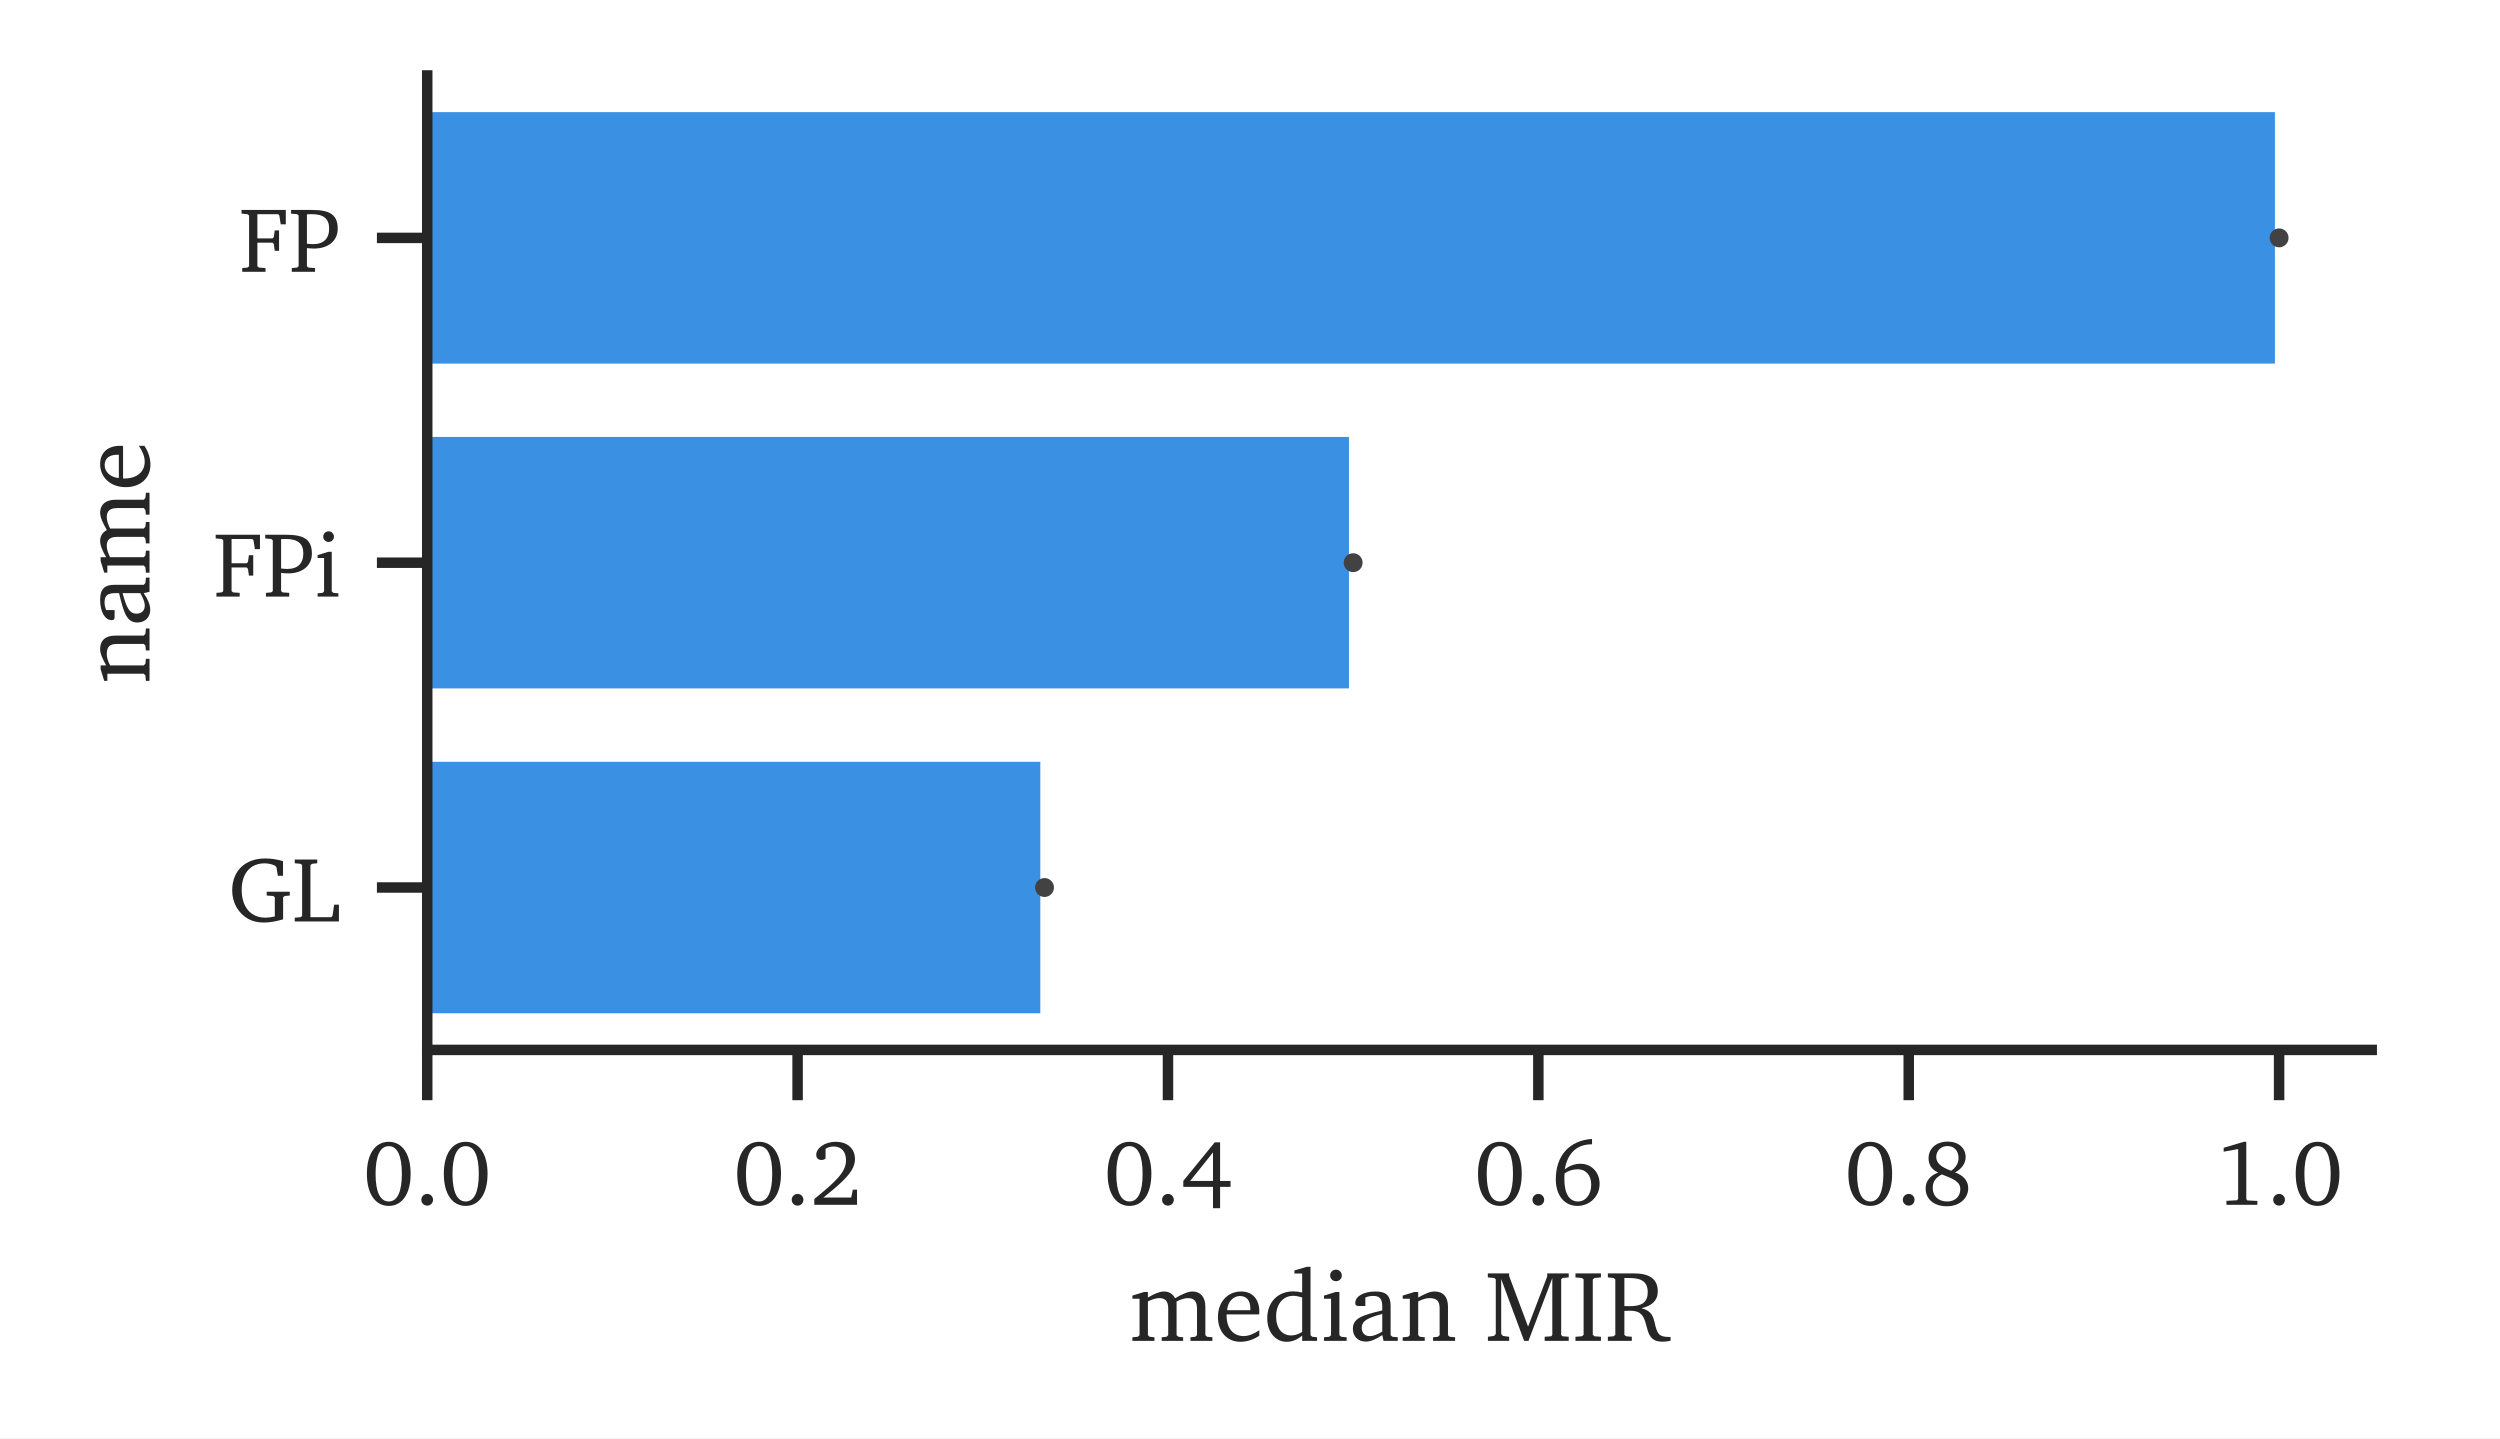
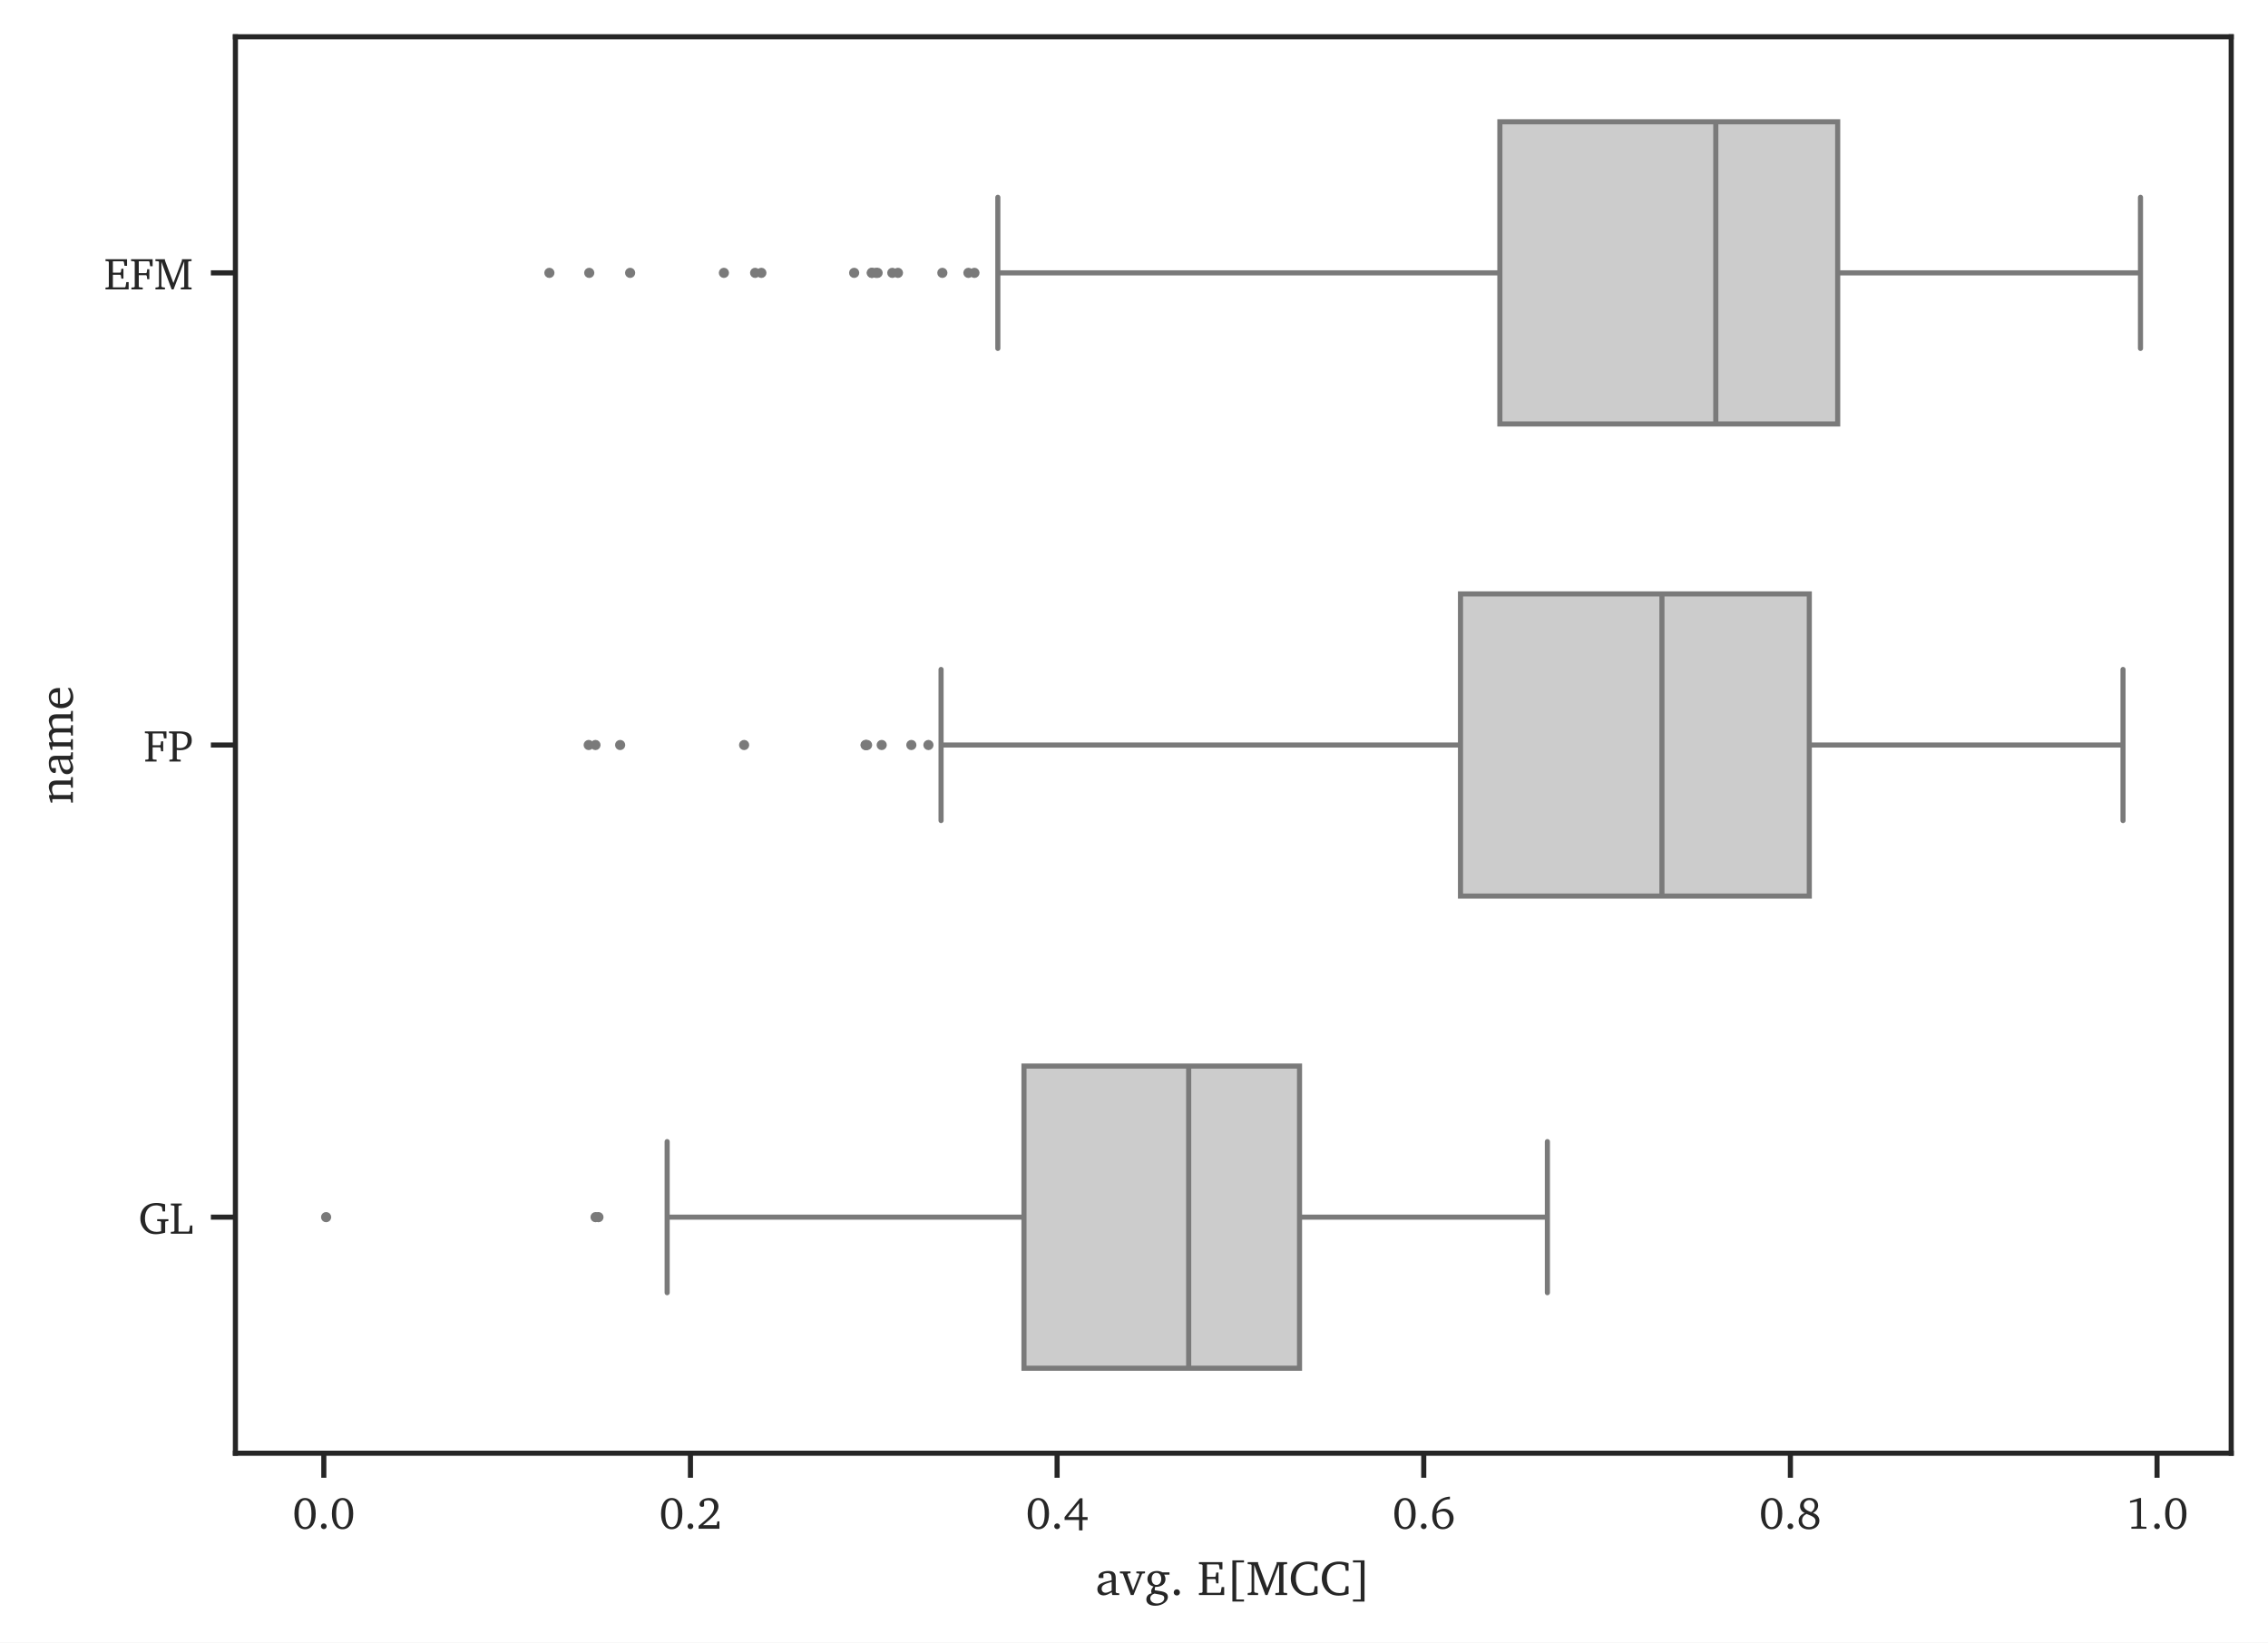
- <svg xmlns="http://www.w3.org/2000/svg" xmlns:xlink="http://www.w3.org/1999/xlink" width="238.505pt" height="137.216pt" viewBox="0 0 238.505 137.216" version="1.1">
+ <svg xmlns="http://www.w3.org/2000/svg" xmlns:xlink="http://www.w3.org/1999/xlink" width="443.872pt" height="321.452pt" viewBox="0 0 443.872 321.452" version="1.1">
  <defs>
    <style type="text/css">*{stroke-linejoin: round; stroke-linecap: butt}</style>
  </defs>
  <g id="figure_1">
    <g id="patch_1">
-       <path d="M 0 137.216  L 238.505 137.216  L 238.505 0  L 0 0  z " style="fill: #ffffff" />
+       <path d="M 0 321.452  L 443.872 321.452  L 443.872 0  L 0 0  z " style="fill: #ffffff" />
    </g>
    <g id="axes_1">
      <g id="patch_2">
-         <path d="M 40.758 100.164  L 226.265 100.164  L 226.265 7.2  L 40.758 7.2  z " style="fill: #ffffff" />
+         <path d="M 46.072 284.4  L 436.672 284.4  L 436.672 7.2  L 46.072 7.2  z " style="fill: #ffffff" />
      </g>
      <g id="matplotlib.axis_1">
        <g id="xtick_1">
          <g id="line2d_1">
            <defs>
-               <path id="m4eccadbd1e" d="M 0 0  L 0 4.8  " style="stroke: #262626" />
+               <path id="m8f44663327" d="M 0 0  L 0 4.8  " style="stroke: #262626" />
            </defs>
            <g>
-               <use xlink:href="#m4eccadbd1e" x="40.758" y="100.164" style="fill: #262626; stroke: #262626" />
+               <use xlink:href="#m8f44663327" x="63.373" y="284.4" style="fill: #262626; stroke: #262626" />
            </g>
          </g>
          <g id="text_1">
-             <g style="fill: #262626" transform="translate(34.64219 114.9403) scale(0.088 -0.088)">
+             <g style="fill: #262626" transform="translate(57.25724 299.1762) scale(0.088 -0.088)">
              <defs>
                <path id="CharterBT-Roman-30" d="M 1779 4371  C 864 4371 262 3565 262 2150  C 262 736 864 -77 1779 -77  C 2694 -77 3296 736 3296 2150  C 3296 3565 2694 4371 1779 4371  z M 1779 4070  C 2368 4070 2688 3418 2688 2150  C 2688 883 2368 230 1779 230  C 1190 230 864 877 864 2144  C 864 3418 1190 4070 1779 4070  z " transform="scale(0.015625)" />
                <path id="CharterBT-Roman-2e" d="M 890 755  C 666 755 480 576 480 346  C 480 115 666 -58 890 -58  C 1114 -58 1293 122 1293 346  C 1293 576 1114 755 890 755  z " transform="scale(0.015625)" />
              </defs>
              <use xlink:href="#CharterBT-Roman-30" />
              <use xlink:href="#CharterBT-Roman-2e" transform="translate(55.59999 0)" />
              <use xlink:href="#CharterBT-Roman-30" transform="translate(83.39998 0)" />
            </g>
          </g>
        </g>
        <g id="xtick_2">
          <g id="line2d_2">
            <g>
-               <use xlink:href="#m4eccadbd1e" x="76.092" y="100.164" style="fill: #262626; stroke: #262626" />
+               <use xlink:href="#m8f44663327" x="135.129" y="284.4" style="fill: #262626; stroke: #262626" />
            </g>
          </g>
          <g id="text_2">
-             <g style="fill: #262626" transform="translate(69.97698 114.9403) scale(0.088 -0.088)">
+             <g style="fill: #262626" transform="translate(129.0142 299.1762) scale(0.088 -0.088)">
              <defs>
                <path id="CharterBT-Roman-32" d="M 902 506  C 2317 1632 3091 2355 3091 3162  C 3091 3885 2586 4371 1760 4371  C 966 4371 403 3917 403 3469  C 403 3251 538 3110 762 3110  C 864 3110 960 3142 1050 3206  L 1050 3891  C 1242 4000 1427 4045 1619 4045  C 2150 4045 2470 3686 2470 3078  C 2470 2240 1670 1542 269 403  L 269 0  L 3232 0  L 3232 1050  L 2944 1050  L 2829 506  L 902 506  z " transform="scale(0.015625)" />
              </defs>
              <use xlink:href="#CharterBT-Roman-30" />
              <use xlink:href="#CharterBT-Roman-2e" transform="translate(55.59999 0)" />
              <use xlink:href="#CharterBT-Roman-32" transform="translate(83.39998 0)" />
            </g>
          </g>
        </g>
        <g id="xtick_3">
          <g id="line2d_3">
            <g>
-               <use xlink:href="#m4eccadbd1e" x="111.427" y="100.164" style="fill: #262626; stroke: #262626" />
+               <use xlink:href="#m8f44663327" x="206.886" y="284.4" style="fill: #262626; stroke: #262626" />
            </g>
          </g>
          <g id="text_3">
-             <g style="fill: #262626" transform="translate(105.3118 114.9403) scale(0.088 -0.088)">
+             <g style="fill: #262626" transform="translate(200.7711 299.1762) scale(0.088 -0.088)">
              <defs>
                <path id="CharterBT-Roman-34" d="M 2355 4333  L 173 1658  L 173 1242  L 2234 1242  L 2234 -237  L 2726 -237  L 2726 1242  L 3450 1242  L 3450 1658  L 2726 1658  L 2726 4333  L 2355 4333  z M 2234 3635  L 2234 1658  L 653 1658  L 2234 3635  z " transform="scale(0.015625)" />
              </defs>
              <use xlink:href="#CharterBT-Roman-30" />
              <use xlink:href="#CharterBT-Roman-2e" transform="translate(55.59999 0)" />
              <use xlink:href="#CharterBT-Roman-34" transform="translate(83.39998 0)" />
            </g>
          </g>
        </g>
        <g id="xtick_4">
          <g id="line2d_4">
            <g>
-               <use xlink:href="#m4eccadbd1e" x="146.762" y="100.164" style="fill: #262626; stroke: #262626" />
+               <use xlink:href="#m8f44663327" x="278.643" y="284.4" style="fill: #262626; stroke: #262626" />
            </g>
          </g>
          <g id="text_4">
-             <g style="fill: #262626" transform="translate(140.6466 114.9403) scale(0.088 -0.088)">
+             <g style="fill: #262626" transform="translate(272.528 299.1762) scale(0.088 -0.088)">
              <defs>
                <path id="CharterBT-Roman-36" d="M 2835 4570  C 1267 4467 320 3411 320 1773  C 320 621 947 -77 1811 -77  C 2688 -77 3360 589 3360 1453  C 3360 2266 2790 2848 2029 2848  C 1651 2848 1274 2714 941 2458  C 1139 3597 1792 4198 2816 4198  L 2835 4198  L 2835 4570  z M 928 2176  C 1190 2368 1504 2464 1856 2464  C 2400 2464 2778 2054 2778 1395  C 2778 717 2394 230 1862 230  C 1261 230 915 768 915 1786  C 915 1907 915 2042 928 2176  z " transform="scale(0.015625)" />
              </defs>
              <use xlink:href="#CharterBT-Roman-30" />
              <use xlink:href="#CharterBT-Roman-2e" transform="translate(55.59999 0)" />
              <use xlink:href="#CharterBT-Roman-36" transform="translate(83.39998 0)" />
            </g>
          </g>
        </g>
        <g id="xtick_5">
          <g id="line2d_5">
            <g>
-               <use xlink:href="#m4eccadbd1e" x="182.097" y="100.164" style="fill: #262626; stroke: #262626" />
+               <use xlink:href="#m8f44663327" x="350.4" y="284.4" style="fill: #262626; stroke: #262626" />
            </g>
          </g>
          <g id="text_5">
-             <g style="fill: #262626" transform="translate(175.9813 114.9403) scale(0.088 -0.088)">
+             <g style="fill: #262626" transform="translate(344.2849 299.1762) scale(0.088 -0.088)">
              <defs>
                <path id="CharterBT-Roman-38" d="M 2054 2362  C 1357 2611 1018 2899 1018 3322  C 1018 3744 1350 4077 1792 4077  C 2259 4077 2566 3757 2566 3245  C 2566 2906 2387 2579 2054 2362  z M 2323 2246  C 2797 2496 3059 2886 3059 3309  C 3059 3930 2579 4384 1811 4384  C 1018 4384 486 3904 486 3226  C 486 2765 717 2426 1158 2240  C 576 2016 282 1638 282 1133  C 282 410 838 -102 1760 -102  C 2650 -102 3238 467 3238 1146  C 3238 1645 2925 2035 2323 2246  z M 1402 2106  C 2259 1786 2688 1587 2688 1082  C 2688 576 2330 230 1779 230  C 1165 230 774 608 774 1171  C 774 1600 966 1875 1402 2106  z " transform="scale(0.015625)" />
              </defs>
              <use xlink:href="#CharterBT-Roman-30" />
              <use xlink:href="#CharterBT-Roman-2e" transform="translate(55.59999 0)" />
              <use xlink:href="#CharterBT-Roman-38" transform="translate(83.39998 0)" />
            </g>
          </g>
        </g>
        <g id="xtick_6">
          <g id="line2d_6">
            <g>
-               <use xlink:href="#m4eccadbd1e" x="217.431" y="100.164" style="fill: #262626; stroke: #262626" />
+               <use xlink:href="#m8f44663327" x="422.157" y="284.4" style="fill: #262626; stroke: #262626" />
            </g>
          </g>
          <g id="text_6">
-             <g style="fill: #262626" transform="translate(211.3161 114.9403) scale(0.088 -0.088)">
+             <g style="fill: #262626" transform="translate(416.0418 299.1762) scale(0.088 -0.088)">
              <defs>
                <path id="CharterBT-Roman-31" d="M 1990 4371  L 602 3955  L 602 3686  L 1606 3866  L 1606 422  L 1530 314  L 794 275  L 794 0  L 2938 0  L 2938 269  L 2246 301  L 2170 397  L 2170 4371  L 1990 4371  z " transform="scale(0.015625)" />
              </defs>
              <use xlink:href="#CharterBT-Roman-31" />
              <use xlink:href="#CharterBT-Roman-2e" transform="translate(55.59999 0)" />
              <use xlink:href="#CharterBT-Roman-30" transform="translate(83.39998 0)" />
            </g>
          </g>
        </g>
        <g id="text_7">
-           <g style="fill: #262626" transform="translate(107.7458 127.9234) scale(0.096 -0.096)">
+           <g style="fill: #262626" transform="translate(214.3584 312.1594) scale(0.096 -0.096)">
            <defs>
-               <path id="CharterBT-Roman-6d" d="M 2906 2714  C 2758 2995 2515 3142 2202 3142  C 1933 3142 1600 3008 1178 2758  L 1178 3110  L 934 3110  L 192 2880  L 192 2682  L 646 2682  L 646 365  L 538 262  L 192 230  L 192 0  L 1594 0  L 1594 230  L 1286 262  L 1178 365  L 1178 2509  C 1459 2650 1696 2720 1907 2720  C 2291 2720 2470 2509 2470 2061  L 2470 365  L 2362 262  L 2054 230  L 2054 0  L 3418 0  L 3418 230  L 3117 262  L 3002 365  L 3002 2509  C 3277 2643 3520 2720 3725 2720  C 4122 2720 4301 2509 4301 2061  L 4301 365  L 4186 262  L 3885 230  L 3885 0  L 5280 0  L 5280 230  L 4941 262  L 4832 365  L 4832 2170  C 4832 2803 4512 3142 4006 3142  C 3750 3142 3386 2995 2906 2714  z " transform="scale(0.015625)" />
-               <path id="CharterBT-Roman-65" d="M 2867 678  C 2502 435 2182 307 1862 307  C 1216 307 787 794 787 1613  L 787 1683  L 2861 1683  C 2867 1754 2867 1818 2867 1882  C 2867 2669 2413 3142 1715 3142  C 858 3142 237 2483 237 1517  C 237 576 819 -58 1664 -58  C 2067 -58 2483 70 2867 326  L 2867 678  z M 2298 1952  L 819 1952  C 858 2496 1222 2854 1632 2854  C 2061 2854 2298 2573 2298 2054  L 2298 1952  z " transform="scale(0.015625)" />
-               <path id="CharterBT-Roman-64" d="M 2451 4282  L 2451 3078  C 2253 3123 2061 3149 1882 3149  C 909 3149 230 2464 230 1440  C 230 544 768 -58 1466 -58  C 1818 -58 2125 70 2451 333  L 2451 0  L 3398 0  L 3398 230  L 3091 262  L 2982 365  L 2982 4710  L 2739 4710  L 1958 4480  L 1958 4282  L 2451 4282  z M 2451 570  C 2214 422 1984 346 1754 346  C 1178 346 794 800 794 1549  C 794 2349 1242 2867 1888 2867  C 2042 2867 2234 2829 2451 2765  L 2451 570  z " transform="scale(0.015625)" />
-               <path id="CharterBT-Roman-69" d="M 986 4531  C 781 4531 614 4371 614 4160  C 614 3955 781 3795 986 3795  C 1190 3795 1357 3955 1357 4160  C 1357 4365 1190 4531 986 4531  z M 960 3110  L 224 2880  L 224 2682  L 672 2682  L 672 365  L 563 262  L 224 230  L 224 0  L 1664 0  L 1664 230  L 1318 262  L 1203 365  L 1203 3110  L 960 3110  z " transform="scale(0.015625)" />
              <path id="CharterBT-Roman-61" d="M 2138 371  L 2221 0  L 3123 0  L 3123 230  L 2784 262  L 2669 365  L 2669 2221  C 2669 2867 2387 3142 1715 3142  C 909 3142 422 2810 422 2419  C 422 2266 474 2221 621 2221  L 1062 2221  L 1062 2758  C 1235 2829 1389 2861 1549 2861  C 2010 2861 2138 2650 2138 2144  L 2138 1939  C 858 1632 269 1440 269 774  C 269 294 582 -45 1088 -45  C 1395 -45 1734 96 2138 371  z M 2138 589  C 1818 403 1555 301 1344 301  C 1024 301 832 512 832 826  C 832 1293 1235 1466 2138 1715  L 2138 589  z " transform="scale(0.015625)" />
-               <path id="CharterBT-Roman-6e" d="M 192 0  L 1594 0  L 1594 230  L 1286 262  L 1178 365  L 1178 2509  C 1453 2650 1690 2720 1894 2720  C 2368 2720 2541 2528 2541 2061  L 2541 365  L 2432 262  L 2125 230  L 2125 0  L 3526 0  L 3526 230  L 3181 262  L 3072 365  L 3072 2170  C 3072 2810 2765 3142 2208 3142  C 1933 3142 1606 2995 1178 2758  L 1178 3110  L 934 3110  L 192 2880  L 192 2682  L 646 2682  L 646 365  L 538 262  L 192 230  L 192 0  z " transform="scale(0.015625)" />
+               <path id="CharterBT-Roman-76" d="M -32 3078  L -32 2842  L 358 2803  L 1389 0  L 1747 0  L 2867 2790  L 3245 2842  L 3245 3078  L 2112 3078  L 2112 2842  L 2458 2816  L 2509 2714  L 1690 621  L 941 2714  L 1018 2816  L 1357 2842  L 1357 3078  L -32 3078  z " transform="scale(0.015625)" />
+               <path id="CharterBT-Roman-67" d="M 2362 2963  C 2118 3085 1882 3142 1638 3142  C 883 3142 397 2707 397 2086  C 397 1606 698 1229 1190 1120  C 986 877 883 678 883 512  C 883 410 909 314 947 224  C 512 147 256 -160 256 -570  C 256 -1082 678 -1395 1414 -1395  C 1901 -1395 2342 -1248 2682 -973  C 2931 -768 3066 -493 3066 -256  C 3066 218 2733 416 1978 531  L 1363 627  C 1357 698 1350 749 1350 781  C 1350 883 1376 979 1421 1069  L 1530 1069  C 2272 1069 2752 1498 2752 2067  C 2752 2291 2694 2477 2573 2662  L 3277 2662  L 3277 2963  L 2362 2963  z M 1574 2893  C 1946 2893 2202 2592 2202 2106  C 2202 1626 1946 1318 1574 1318  C 1203 1318 947 1626 947 2106  C 947 2598 1203 2893 1574 2893  z M 1318 192  L 1939 77  C 2387 -6 2592 -77 2592 -422  C 2592 -781 2208 -1101 1638 -1101  C 1114 -1101 768 -806 768 -435  C 768 -154 966 83 1318 192  z " transform="scale(0.015625)" />
              <path id="CharterBT-Roman-20" transform="scale(0.015625)" />
+               <path id="CharterBT-Roman-45" d="M 211 0  L 3507 0  L 3507 1043  L 3174 1043  L 3066 397  L 2976 294  L 1261 294  L 1261 2086  L 2310 2086  L 2400 1990  L 2464 1530  L 2765 1530  L 2765 2938  L 2464 2938  L 2400 2470  L 2310 2381  L 1261 2381  L 1261 4000  L 2739 4000  L 2829 3904  L 2918 3360  L 3277 3360  L 3277 4294  L 211 4294  L 211 4038  L 576 4000  L 685 3910  L 685 384  L 576 294  L 211 262  L 211 0  z " transform="scale(0.015625)" />
+               <path id="CharterBT-Roman-5b" d="M 890 4531  L 890 -845  L 2406 -845  L 2406 -576  L 1395 -576  L 1395 4256  L 2406 4256  L 2406 4531  L 890 4531  z " transform="scale(0.015625)" />
              <path id="CharterBT-Roman-4d" d="M 198 0  L 1549 0  L 1549 262  L 1158 314  L 1043 435  L 1043 3930  L 2502 0  L 2778 0  L 4294 3994  L 4294 384  L 4230 294  L 3808 262  L 3808 0  L 5338 0  L 5338 262  L 4934 294  L 4858 384  L 4858 3910  L 4934 4000  L 5338 4038  L 5338 4294  L 3968 4294  L 3968 4096  L 2752 909  L 1549 4122  L 1549 4294  L 192 4294  L 192 4038  L 614 4000  L 698 3910  L 698 435  L 582 314  L 198 262  L 198 0  z " transform="scale(0.015625)" />
-               <path id="CharterBT-Roman-49" d="M 224 0  L 1843 0  L 1843 262  L 1434 294  L 1325 384  L 1325 3910  L 1434 4000  L 1843 4038  L 1843 4294  L 224 4294  L 224 4038  L 634 4000  L 742 3910  L 742 384  L 634 294  L 224 262  L 224 0  z " transform="scale(0.015625)" />
-               <path id="CharterBT-Roman-52" d="M 211 4294  L 211 4038  L 576 4000  L 685 3910  L 685 384  L 576 294  L 211 262  L 211 0  L 1734 0  L 1734 262  L 1370 294  L 1261 384  L 1261 1907  C 1376 1914 1485 1920 1581 1920  C 2163 1920 2413 1754 2586 1229  C 2720 819 2746 403 3053 134  C 3200 6 3411 -51 3699 -51  C 3846 -51 4006 -32 4198 6  L 4198 250  L 4141 250  C 3654 250 3450 326 3309 704  C 3194 1005 3187 1357 3008 1651  C 2880 1862 2662 1997 2349 2080  C 3040 2234 3386 2592 3386 3142  C 3386 3930 2880 4294 1843 4294  L 211 4294  z M 1261 4000  L 1568 4000  C 2362 4000 2746 3757 2746 3091  C 2746 2458 2381 2208 1613 2208  C 1574 2208 1459 2208 1261 2214  L 1261 4000  z " transform="scale(0.015625)" />
+               <path id="CharterBT-Roman-43" d="M 3763 147  L 3763 1158  L 3405 1158  L 3264 448  L 3162 346  C 2970 288 2784 262 2605 262  C 1568 262 934 979 934 2195  C 934 3341 1555 4032 2509 4032  C 2758 4032 2989 3974 3226 3866  L 3309 3750  L 3405 3168  L 3763 3168  L 3763 4154  C 3296 4301 2874 4371 2496 4371  C 1165 4371 275 3482 275 2150  C 275 1312 698 570 1382 179  C 1677 13 2048 -77 2470 -77  C 2899 -77 3341 0 3763 147  z " transform="scale(0.015625)" />
+               <path id="CharterBT-Roman-5d" d="M 294 4531  L 294 4256  L 1306 4256  L 1306 -576  L 294 -576  L 294 -851  L 1805 -851  L 1805 4531  L 294 4531  z " transform="scale(0.015625)" />
            </defs>
-             <use xlink:href="#CharterBT-Roman-6d" />
-             <use xlink:href="#CharterBT-Roman-65" transform="translate(84.29999 0)" />
-             <use xlink:href="#CharterBT-Roman-64" transform="translate(133.4 0)" />
-             <use xlink:href="#CharterBT-Roman-69" transform="translate(189.9 0)" />
-             <use xlink:href="#CharterBT-Roman-61" transform="translate(217.8999 0)" />
-             <use xlink:href="#CharterBT-Roman-6e" transform="translate(268.5999 0)" />
-             <use xlink:href="#CharterBT-Roman-20" transform="translate(325.3999 0)" />
-             <use xlink:href="#CharterBT-Roman-4d" transform="translate(353.1999 0)" />
-             <use xlink:href="#CharterBT-Roman-49" transform="translate(439.7999 0)" />
-             <use xlink:href="#CharterBT-Roman-52" transform="translate(472.1999 0)" />
+             <use xlink:href="#CharterBT-Roman-61" />
+             <use xlink:href="#CharterBT-Roman-76" transform="translate(50.7 0)" />
+             <use xlink:href="#CharterBT-Roman-67" transform="translate(100.1 0)" />
+             <use xlink:href="#CharterBT-Roman-2e" transform="translate(152.4 0)" />
+             <use xlink:href="#CharterBT-Roman-20" transform="translate(180.2 0)" />
+             <use xlink:href="#CharterBT-Roman-45" transform="translate(208 0)" />
+             <use xlink:href="#CharterBT-Roman-5b" transform="translate(265.5999 0)" />
+             <use xlink:href="#CharterBT-Roman-4d" transform="translate(307.6999 0)" />
+             <use xlink:href="#CharterBT-Roman-43" transform="translate(394.2999 0)" />
+             <use xlink:href="#CharterBT-Roman-43" transform="translate(457.4999 0)" />
+             <use xlink:href="#CharterBT-Roman-5d" transform="translate(520.6999 0)" />
          </g>
        </g>
      </g>
      <g id="matplotlib.axis_2">
        <g id="ytick_1">
          <g id="line2d_7">
            <defs>
-               <path id="mf661a0a89f" d="M 0 0  L -4.8 0  " style="stroke: #262626" />
+               <path id="me8f84555f5" d="M 0 0  L -4.8 0  " style="stroke: #262626" />
            </defs>
            <g>
-               <use xlink:href="#mf661a0a89f" x="40.758" y="22.694" style="fill: #262626; stroke: #262626" />
+               <use xlink:href="#me8f84555f5" x="46.072" y="53.4" style="fill: #262626; stroke: #262626" />
            </g>
          </g>
          <g id="text_8">
-             <g style="fill: #262626" transform="translate(22.8215 25.93212) scale(0.088 -0.088)">
+             <g style="fill: #262626" transform="translate(20.3575 56.63813) scale(0.088 -0.088)">
              <defs>
                <path id="CharterBT-Roman-46" d="M 211 0  L 1824 0  L 1824 262  L 1370 294  L 1261 384  L 1261 2022  L 2310 2022  L 2400 1926  L 2464 1459  L 2765 1459  L 2765 2874  L 2464 2874  L 2400 2406  L 2310 2317  L 1261 2317  L 1261 4000  L 2701 4000  L 2784 3904  L 2880 3296  L 3232 3296  L 3232 4294  L 160 4294  L 160 4038  L 576 4000  L 685 3910  L 685 384  L 576 294  L 211 262  L 211 0  z " transform="scale(0.015625)" />
+               </defs>
+               <use xlink:href="#CharterBT-Roman-45" />
+               <use xlink:href="#CharterBT-Roman-46" transform="translate(57.59999 0)" />
+               <use xlink:href="#CharterBT-Roman-4d" transform="translate(111.3 0)" />
+             </g>
+           </g>
+         </g>
+         <g id="ytick_2">
+           <g id="line2d_8">
+             <g>
+               <use xlink:href="#me8f84555f5" x="46.072" y="145.8" style="fill: #262626; stroke: #262626" />
+             </g>
+           </g>
+           <g id="text_9">
+             <g style="fill: #262626" transform="translate(28.13587 149.0381) scale(0.088 -0.088)">
+               <defs>
                <path id="CharterBT-Roman-50" d="M 211 0  L 1824 0  L 1824 262  L 1370 294  L 1261 384  L 1261 1645  C 1459 1626 1619 1613 1741 1613  C 2771 1613 3398 2170 3398 2989  C 3398 3962 2848 4294 1619 4294  L 160 4294  L 160 4038  L 576 4000  L 685 3910  L 685 384  L 576 294  L 211 262  L 211 0  z M 1261 1952  L 1261 3987  C 1376 4000 1491 4000 1594 4000  C 2413 4000 2803 3686 2803 3002  C 2803 2298 2413 1920 1683 1920  C 1587 1920 1446 1933 1261 1952  z " transform="scale(0.015625)" />
              </defs>
              <use xlink:href="#CharterBT-Roman-46" />
              <use xlink:href="#CharterBT-Roman-50" transform="translate(53.7 0)" />
            </g>
          </g>
        </g>
-         <g id="ytick_2">
-           <g id="line2d_8">
-             <g>
-               <use xlink:href="#mf661a0a89f" x="40.758" y="53.682" style="fill: #262626; stroke: #262626" />
-             </g>
-           </g>
-           <g id="text_9">
-             <g style="fill: #262626" transform="translate(20.3575 56.92012) scale(0.088 -0.088)">
-               <use xlink:href="#CharterBT-Roman-46" />
-               <use xlink:href="#CharterBT-Roman-50" transform="translate(53.7 0)" />
-               <use xlink:href="#CharterBT-Roman-69" transform="translate(109.5 0)" />
-             </g>
-           </g>
-         </g>
        <g id="ytick_3">
          <g id="line2d_9">
            <g>
-               <use xlink:href="#mf661a0a89f" x="40.758" y="84.67" style="fill: #262626; stroke: #262626" />
+               <use xlink:href="#me8f84555f5" x="46.072" y="238.2" style="fill: #262626; stroke: #262626" />
            </g>
          </g>
          <g id="text_10">
-             <g style="fill: #262626" transform="translate(21.77375 87.90812) scale(0.088 -0.088)">
+             <g style="fill: #262626" transform="translate(27.08813 241.4381) scale(0.088 -0.088)">
              <defs>
                <path id="CharterBT-Roman-47" d="M 2669 2061  L 2669 1798  L 3123 1766  L 3232 1677  L 3232 346  C 2982 288 2765 262 2579 262  C 1574 262 934 986 934 2195  C 934 3347 1549 4032 2528 4032  C 2784 4032 3021 3974 3258 3866  L 3347 3750  L 3443 3168  L 3802 3168  L 3802 4186  C 3379 4307 2963 4371 2573 4371  C 1158 4371 275 3501 275 2150  C 275 1312 691 570 1382 179  C 1677 13 2054 -77 2483 -77  C 2861 -77 3302 0 3808 147  L 3808 1677  L 3917 1766  L 4269 1798  L 4269 2061  L 2669 2061  z " transform="scale(0.015625)" />
                <path id="CharterBT-Roman-4c" d="M 173 0  L 3238 0  L 3238 1165  L 2906 1165  L 2797 397  L 2707 294  L 1261 294  L 1261 3910  L 1370 4000  L 1734 4038  L 1734 4294  L 173 4294  L 173 4038  L 576 4000  L 685 3910  L 685 384  L 576 294  L 173 262  L 173 0  z " transform="scale(0.015625)" />
              </defs>
              <use xlink:href="#CharterBT-Roman-47" />
              <use xlink:href="#CharterBT-Roman-4c" transform="translate(69.39999 0)" />
            </g>
          </g>
        </g>
        <g id="text_11">
-           <g style="fill: #262626" transform="translate(14.265 65.24475) rotate(-90) scale(0.096 -0.096)">
+           <g style="fill: #262626" transform="translate(14.265 157.3628) rotate(-90) scale(0.096 -0.096)">
+             <defs>
+               <path id="CharterBT-Roman-6e" d="M 192 0  L 1594 0  L 1594 230  L 1286 262  L 1178 365  L 1178 2509  C 1453 2650 1690 2720 1894 2720  C 2368 2720 2541 2528 2541 2061  L 2541 365  L 2432 262  L 2125 230  L 2125 0  L 3526 0  L 3526 230  L 3181 262  L 3072 365  L 3072 2170  C 3072 2810 2765 3142 2208 3142  C 1933 3142 1606 2995 1178 2758  L 1178 3110  L 934 3110  L 192 2880  L 192 2682  L 646 2682  L 646 365  L 538 262  L 192 230  L 192 0  z " transform="scale(0.015625)" />
+               <path id="CharterBT-Roman-6d" d="M 2906 2714  C 2758 2995 2515 3142 2202 3142  C 1933 3142 1600 3008 1178 2758  L 1178 3110  L 934 3110  L 192 2880  L 192 2682  L 646 2682  L 646 365  L 538 262  L 192 230  L 192 0  L 1594 0  L 1594 230  L 1286 262  L 1178 365  L 1178 2509  C 1459 2650 1696 2720 1907 2720  C 2291 2720 2470 2509 2470 2061  L 2470 365  L 2362 262  L 2054 230  L 2054 0  L 3418 0  L 3418 230  L 3117 262  L 3002 365  L 3002 2509  C 3277 2643 3520 2720 3725 2720  C 4122 2720 4301 2509 4301 2061  L 4301 365  L 4186 262  L 3885 230  L 3885 0  L 5280 0  L 5280 230  L 4941 262  L 4832 365  L 4832 2170  C 4832 2803 4512 3142 4006 3142  C 3750 3142 3386 2995 2906 2714  z " transform="scale(0.015625)" />
+               <path id="CharterBT-Roman-65" d="M 2867 678  C 2502 435 2182 307 1862 307  C 1216 307 787 794 787 1613  L 787 1683  L 2861 1683  C 2867 1754 2867 1818 2867 1882  C 2867 2669 2413 3142 1715 3142  C 858 3142 237 2483 237 1517  C 237 576 819 -58 1664 -58  C 2067 -58 2483 70 2867 326  L 2867 678  z M 2298 1952  L 819 1952  C 858 2496 1222 2854 1632 2854  C 2061 2854 2298 2573 2298 2054  L 2298 1952  z " transform="scale(0.015625)" />
+             </defs>
            <use xlink:href="#CharterBT-Roman-6e" />
            <use xlink:href="#CharterBT-Roman-61" transform="translate(56.79999 0)" />
            <use xlink:href="#CharterBT-Roman-6d" transform="translate(107.5 0)" />
            <use xlink:href="#CharterBT-Roman-65" transform="translate(191.8 0)" />
          </g>
        </g>
      </g>
      <g id="patch_3">
-         <path d="M 40.758 10.299  L 217.431 10.299  L 217.431 35.089  L 40.758 35.089  z " clip-path="url(#p86b3164f96)" style="fill: #3a90e3; stroke: #ffffff; stroke-width: 0.8; stroke-linejoin: miter" />
+         <path d="M 293.541 23.832  L 293.541 82.968  L 359.656 82.968  L 359.656 23.832  L 293.541 23.832  z " clip-path="url(#pb4add1be63)" style="fill: #cccccc; stroke: #7a7a7a; stroke-linejoin: miter" />
+       </g>
+       <g id="line2d_10">
+         <path d="M 293.541 53.4  L 195.287 53.4  " clip-path="url(#pb4add1be63)" style="fill: none; stroke: #7a7a7a" />
+       </g>
+       <g id="line2d_11">
+         <path d="M 359.656 53.4  L 418.917 53.4  " clip-path="url(#pb4add1be63)" style="fill: none; stroke: #7a7a7a" />
+       </g>
+       <g id="line2d_12">
+         <path d="M 195.287 38.616  L 195.287 68.184  " clip-path="url(#pb4add1be63)" style="fill: none; stroke: #7a7a7a; stroke-linecap: round" />
+       </g>
+       <g id="line2d_13">
+         <path d="M 418.917 38.616  L 418.917 68.184  " clip-path="url(#pb4add1be63)" style="fill: none; stroke: #7a7a7a; stroke-linecap: round" />
+       </g>
+       <g id="line2d_14">
+         <defs>
+           <path id="m0527673627" d="M 0 0.5  C 0.133 0.5 0.26 0.447 0.354 0.354  C 0.447 0.26 0.5 0.133 0.5 0  C 0.5 -0.133 0.447 -0.26 0.354 -0.354  C 0.26 -0.447 0.133 -0.5 0 -0.5  C -0.133 -0.5 -0.26 -0.447 -0.354 -0.354  C -0.447 -0.26 -0.5 -0.133 -0.5 0  C -0.5 0.133 -0.447 0.26 -0.354 0.354  C -0.26 0.447 -0.133 0.5 0 0.5  z " style="stroke: #7a7a7a" />
+         </defs>
+         <g clip-path="url(#pb4add1be63)">
+           <use xlink:href="#m0527673627" x="189.528" y="53.4" style="fill-opacity: 0; stroke: #7a7a7a" />
+           <use xlink:href="#m0527673627" x="107.521" y="53.4" style="fill-opacity: 0; stroke: #7a7a7a" />
+           <use xlink:href="#m0527673627" x="167.169" y="53.4" style="fill-opacity: 0; stroke: #7a7a7a" />
+           <use xlink:href="#m0527673627" x="149.007" y="53.4" style="fill-opacity: 0; stroke: #7a7a7a" />
+           <use xlink:href="#m0527673627" x="170.635" y="53.4" style="fill-opacity: 0; stroke: #7a7a7a" />
+           <use xlink:href="#m0527673627" x="170.635" y="53.4" style="fill-opacity: 0; stroke: #7a7a7a" />
+           <use xlink:href="#m0527673627" x="123.325" y="53.4" style="fill-opacity: 0; stroke: #7a7a7a" />
+           <use xlink:href="#m0527673627" x="147.787" y="53.4" style="fill-opacity: 0; stroke: #7a7a7a" />
+           <use xlink:href="#m0527673627" x="174.635" y="53.4" style="fill-opacity: 0; stroke: #7a7a7a" />
+           <use xlink:href="#m0527673627" x="171.435" y="53.4" style="fill-opacity: 0; stroke: #7a7a7a" />
+           <use xlink:href="#m0527673627" x="115.321" y="53.4" style="fill-opacity: 0; stroke: #7a7a7a" />
+           <use xlink:href="#m0527673627" x="190.709" y="53.4" style="fill-opacity: 0; stroke: #7a7a7a" />
+           <use xlink:href="#m0527673627" x="175.74" y="53.4" style="fill-opacity: 0; stroke: #7a7a7a" />
+           <use xlink:href="#m0527673627" x="171.758" y="53.4" style="fill-opacity: 0; stroke: #7a7a7a" />
+           <use xlink:href="#m0527673627" x="184.43" y="53.4" style="fill-opacity: 0; stroke: #7a7a7a" />
+           <use xlink:href="#m0527673627" x="141.677" y="53.4" style="fill-opacity: 0; stroke: #7a7a7a" />
+         </g>
      </g>
      <g id="patch_4">
-         <path d="M 40.758 41.287  L 129.094 41.287  L 129.094 66.077  L 40.758 66.077  z " clip-path="url(#p86b3164f96)" style="fill: #3a90e3; stroke: #ffffff; stroke-width: 0.8; stroke-linejoin: miter" />
+         <path d="M 285.835 116.232  L 285.835 175.368  L 354.098 175.368  L 354.098 116.232  L 285.835 116.232  z " clip-path="url(#pb4add1be63)" style="fill: #cccccc; stroke: #7a7a7a; stroke-linejoin: miter" />
+       </g>
+       <g id="line2d_15">
+         <path d="M 285.835 145.8  L 184.175 145.8  " clip-path="url(#pb4add1be63)" style="fill: none; stroke: #7a7a7a" />
+       </g>
+       <g id="line2d_16">
+         <path d="M 354.098 145.8  L 415.498 145.8  " clip-path="url(#pb4add1be63)" style="fill: none; stroke: #7a7a7a" />
+       </g>
+       <g id="line2d_17">
+         <path d="M 184.175 131.016  L 184.175 160.584  " clip-path="url(#pb4add1be63)" style="fill: none; stroke: #7a7a7a; stroke-linecap: round" />
+       </g>
+       <g id="line2d_18">
+         <path d="M 415.498 131.016  L 415.498 160.584  " clip-path="url(#pb4add1be63)" style="fill: none; stroke: #7a7a7a; stroke-linecap: round" />
+       </g>
+       <g id="line2d_19">
+         <g clip-path="url(#pb4add1be63)">
+           <use xlink:href="#m0527673627" x="116.537" y="145.8" style="fill-opacity: 0; stroke: #7a7a7a" />
+           <use xlink:href="#m0527673627" x="169.698" y="145.8" style="fill-opacity: 0; stroke: #7a7a7a" />
+           <use xlink:href="#m0527673627" x="169.397" y="145.8" style="fill-opacity: 0; stroke: #7a7a7a" />
+           <use xlink:href="#m0527673627" x="121.37" y="145.8" style="fill-opacity: 0; stroke: #7a7a7a" />
+           <use xlink:href="#m0527673627" x="145.631" y="145.8" style="fill-opacity: 0; stroke: #7a7a7a" />
+           <use xlink:href="#m0527673627" x="181.703" y="145.8" style="fill-opacity: 0; stroke: #7a7a7a" />
+           <use xlink:href="#m0527673627" x="169.458" y="145.8" style="fill-opacity: 0; stroke: #7a7a7a" />
+           <use xlink:href="#m0527673627" x="115.217" y="145.8" style="fill-opacity: 0; stroke: #7a7a7a" />
+           <use xlink:href="#m0527673627" x="172.558" y="145.8" style="fill-opacity: 0; stroke: #7a7a7a" />
+           <use xlink:href="#m0527673627" x="178.359" y="145.8" style="fill-opacity: 0; stroke: #7a7a7a" />
+         </g>
      </g>
      <g id="patch_5">
-         <path d="M 40.758 72.275  L 99.649 72.275  L 99.649 97.065  L 40.758 97.065  z " clip-path="url(#p86b3164f96)" style="fill: #3a90e3; stroke: #ffffff; stroke-width: 0.8; stroke-linejoin: miter" />
-       </g>
-       <g id="line2d_10">
-         <path d="M 217.431 22.694  L 217.431 22.694  " clip-path="url(#p86b3164f96)" style="fill: none; stroke: #424242; stroke-width: 1.8; stroke-linecap: round" />
-       </g>
-       <g id="line2d_11">
-         <path d="M 129.094 53.682  L 129.094 53.682  " clip-path="url(#p86b3164f96)" style="fill: none; stroke: #424242; stroke-width: 1.8; stroke-linecap: round" />
-       </g>
-       <g id="line2d_12">
-         <path d="M 99.649 84.67  L 99.649 84.67  " clip-path="url(#p86b3164f96)" style="fill: none; stroke: #424242; stroke-width: 1.8; stroke-linecap: round" />
+         <path d="M 200.403 208.632  L 200.403 267.768  L 254.332 267.768  L 254.332 208.632  L 200.403 208.632  z " clip-path="url(#pb4add1be63)" style="fill: #cccccc; stroke: #7a7a7a; stroke-linejoin: miter" />
+       </g>
+       <g id="line2d_20">
+         <path d="M 200.403 238.2  L 130.569 238.2  " clip-path="url(#pb4add1be63)" style="fill: none; stroke: #7a7a7a" />
+       </g>
+       <g id="line2d_21">
+         <path d="M 254.332 238.2  L 302.84 238.2  " clip-path="url(#pb4add1be63)" style="fill: none; stroke: #7a7a7a" />
+       </g>
+       <g id="line2d_22">
+         <path d="M 130.569 223.416  L 130.569 252.984  " clip-path="url(#pb4add1be63)" style="fill: none; stroke: #7a7a7a; stroke-linecap: round" />
+       </g>
+       <g id="line2d_23">
+         <path d="M 302.84 223.416  L 302.84 252.984  " clip-path="url(#pb4add1be63)" style="fill: none; stroke: #7a7a7a; stroke-linecap: round" />
+       </g>
+       <g id="line2d_24">
+         <g clip-path="url(#pb4add1be63)">
+           <use xlink:href="#m0527673627" x="117.122" y="238.2" style="fill-opacity: 0; stroke: #7a7a7a" />
+           <use xlink:href="#m0527673627" x="63.826" y="238.2" style="fill-opacity: 0; stroke: #7a7a7a" />
+           <use xlink:href="#m0527673627" x="116.559" y="238.2" style="fill-opacity: 0; stroke: #7a7a7a" />
+         </g>
+       </g>
+       <g id="line2d_25">
+         <path d="M 335.798 23.832  L 335.798 82.968  " clip-path="url(#pb4add1be63)" style="fill: none; stroke: #7a7a7a" />
+       </g>
+       <g id="line2d_26">
+         <path d="M 325.258 116.232  L 325.258 175.368  " clip-path="url(#pb4add1be63)" style="fill: none; stroke: #7a7a7a" />
+       </g>
+       <g id="line2d_27">
+         <path d="M 232.636 208.632  L 232.636 267.768  " clip-path="url(#pb4add1be63)" style="fill: none; stroke: #7a7a7a" />
      </g>
      <g id="patch_6">
-         <path d="M 40.758 100.164  L 40.758 7.2  " style="fill: none; stroke: #262626; stroke-linejoin: miter; stroke-linecap: square" />
+         <path d="M 46.072 284.4  L 46.072 7.2  " style="fill: none; stroke: #262626; stroke-linejoin: miter; stroke-linecap: square" />
      </g>
      <g id="patch_7">
-         <path d="M 40.758 100.164  L 226.265 100.164  " style="fill: none; stroke: #262626; stroke-linejoin: miter; stroke-linecap: square" />
+         <path d="M 436.672 284.4  L 436.672 7.2  " style="fill: none; stroke: #262626; stroke-linejoin: miter; stroke-linecap: square" />
+       </g>
+       <g id="patch_8">
+         <path d="M 46.072 284.4  L 436.672 284.4  " style="fill: none; stroke: #262626; stroke-linejoin: miter; stroke-linecap: square" />
+       </g>
+       <g id="patch_9">
+         <path d="M 46.072 7.2  L 436.672 7.2  " style="fill: none; stroke: #262626; stroke-linejoin: miter; stroke-linecap: square" />
      </g>
    </g>
-     <g id="legend_1" />
  </g>
  <defs>
-     <clipPath id="p86b3164f96">
-       <rect x="40.758" y="7.2" width="185.508" height="92.964" />
+     <clipPath id="pb4add1be63">
+       <rect x="46.072" y="7.2" width="390.6" height="277.2" />
    </clipPath>
  </defs>
</svg>
